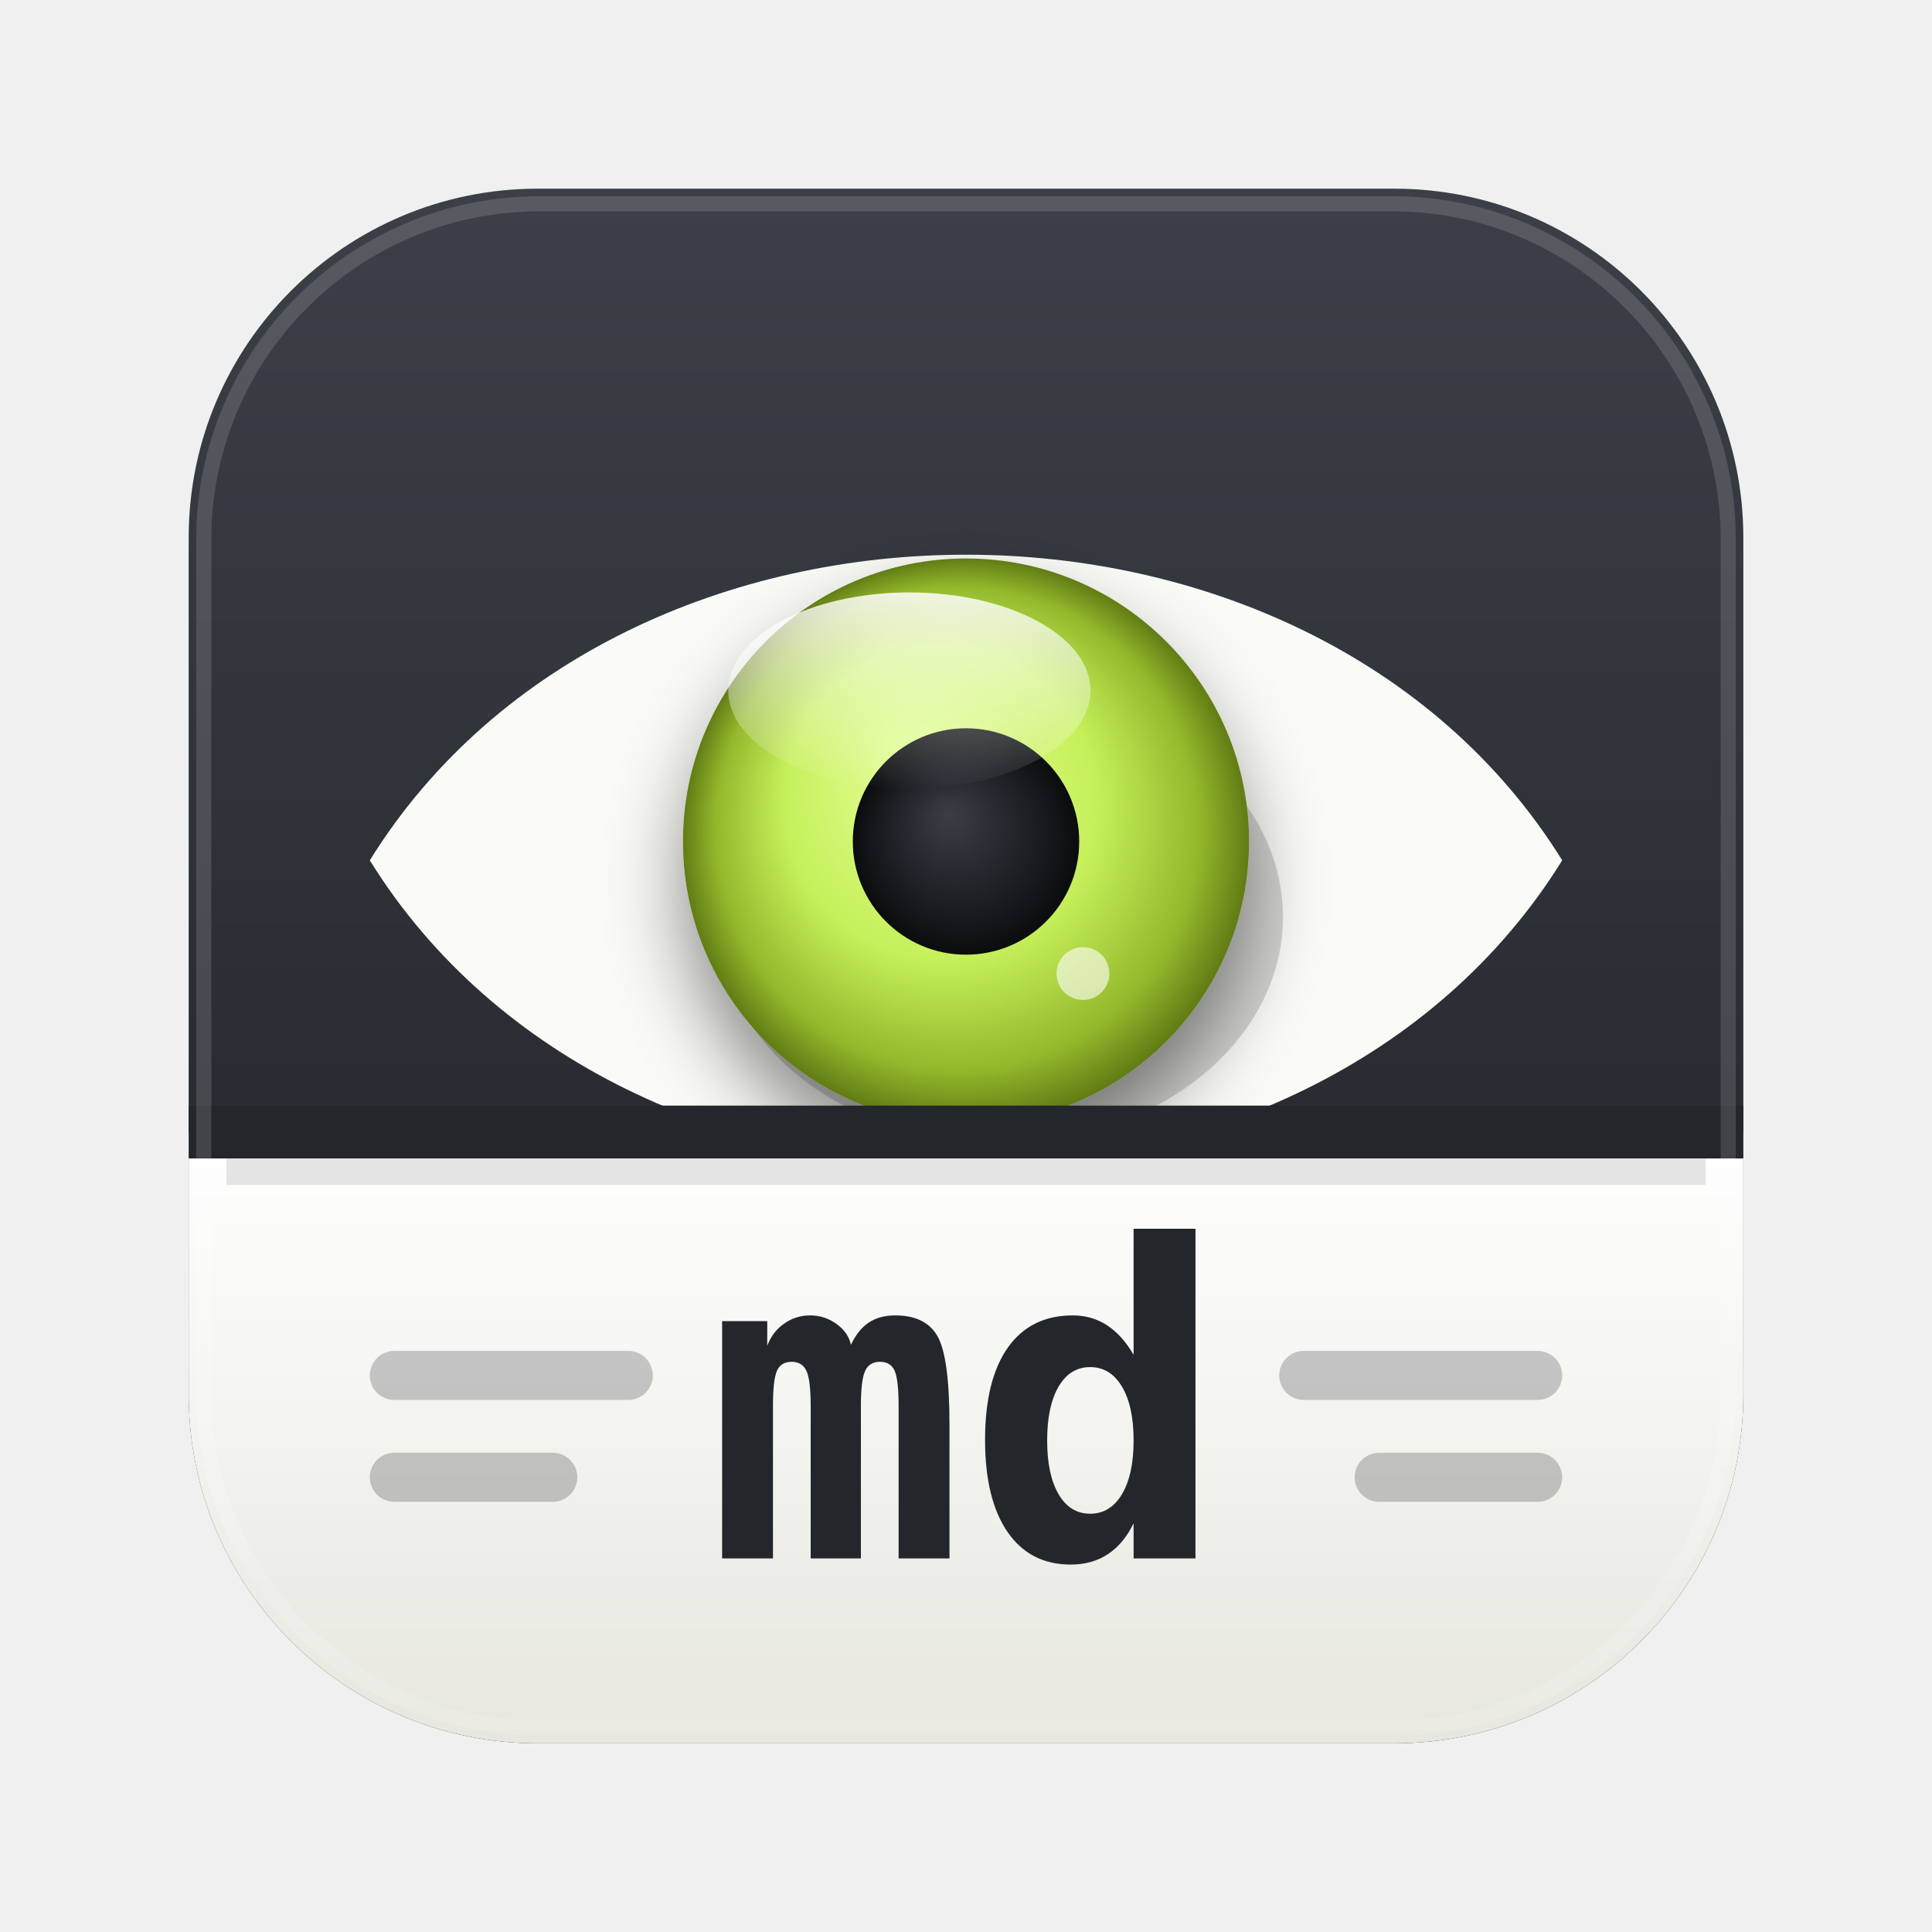
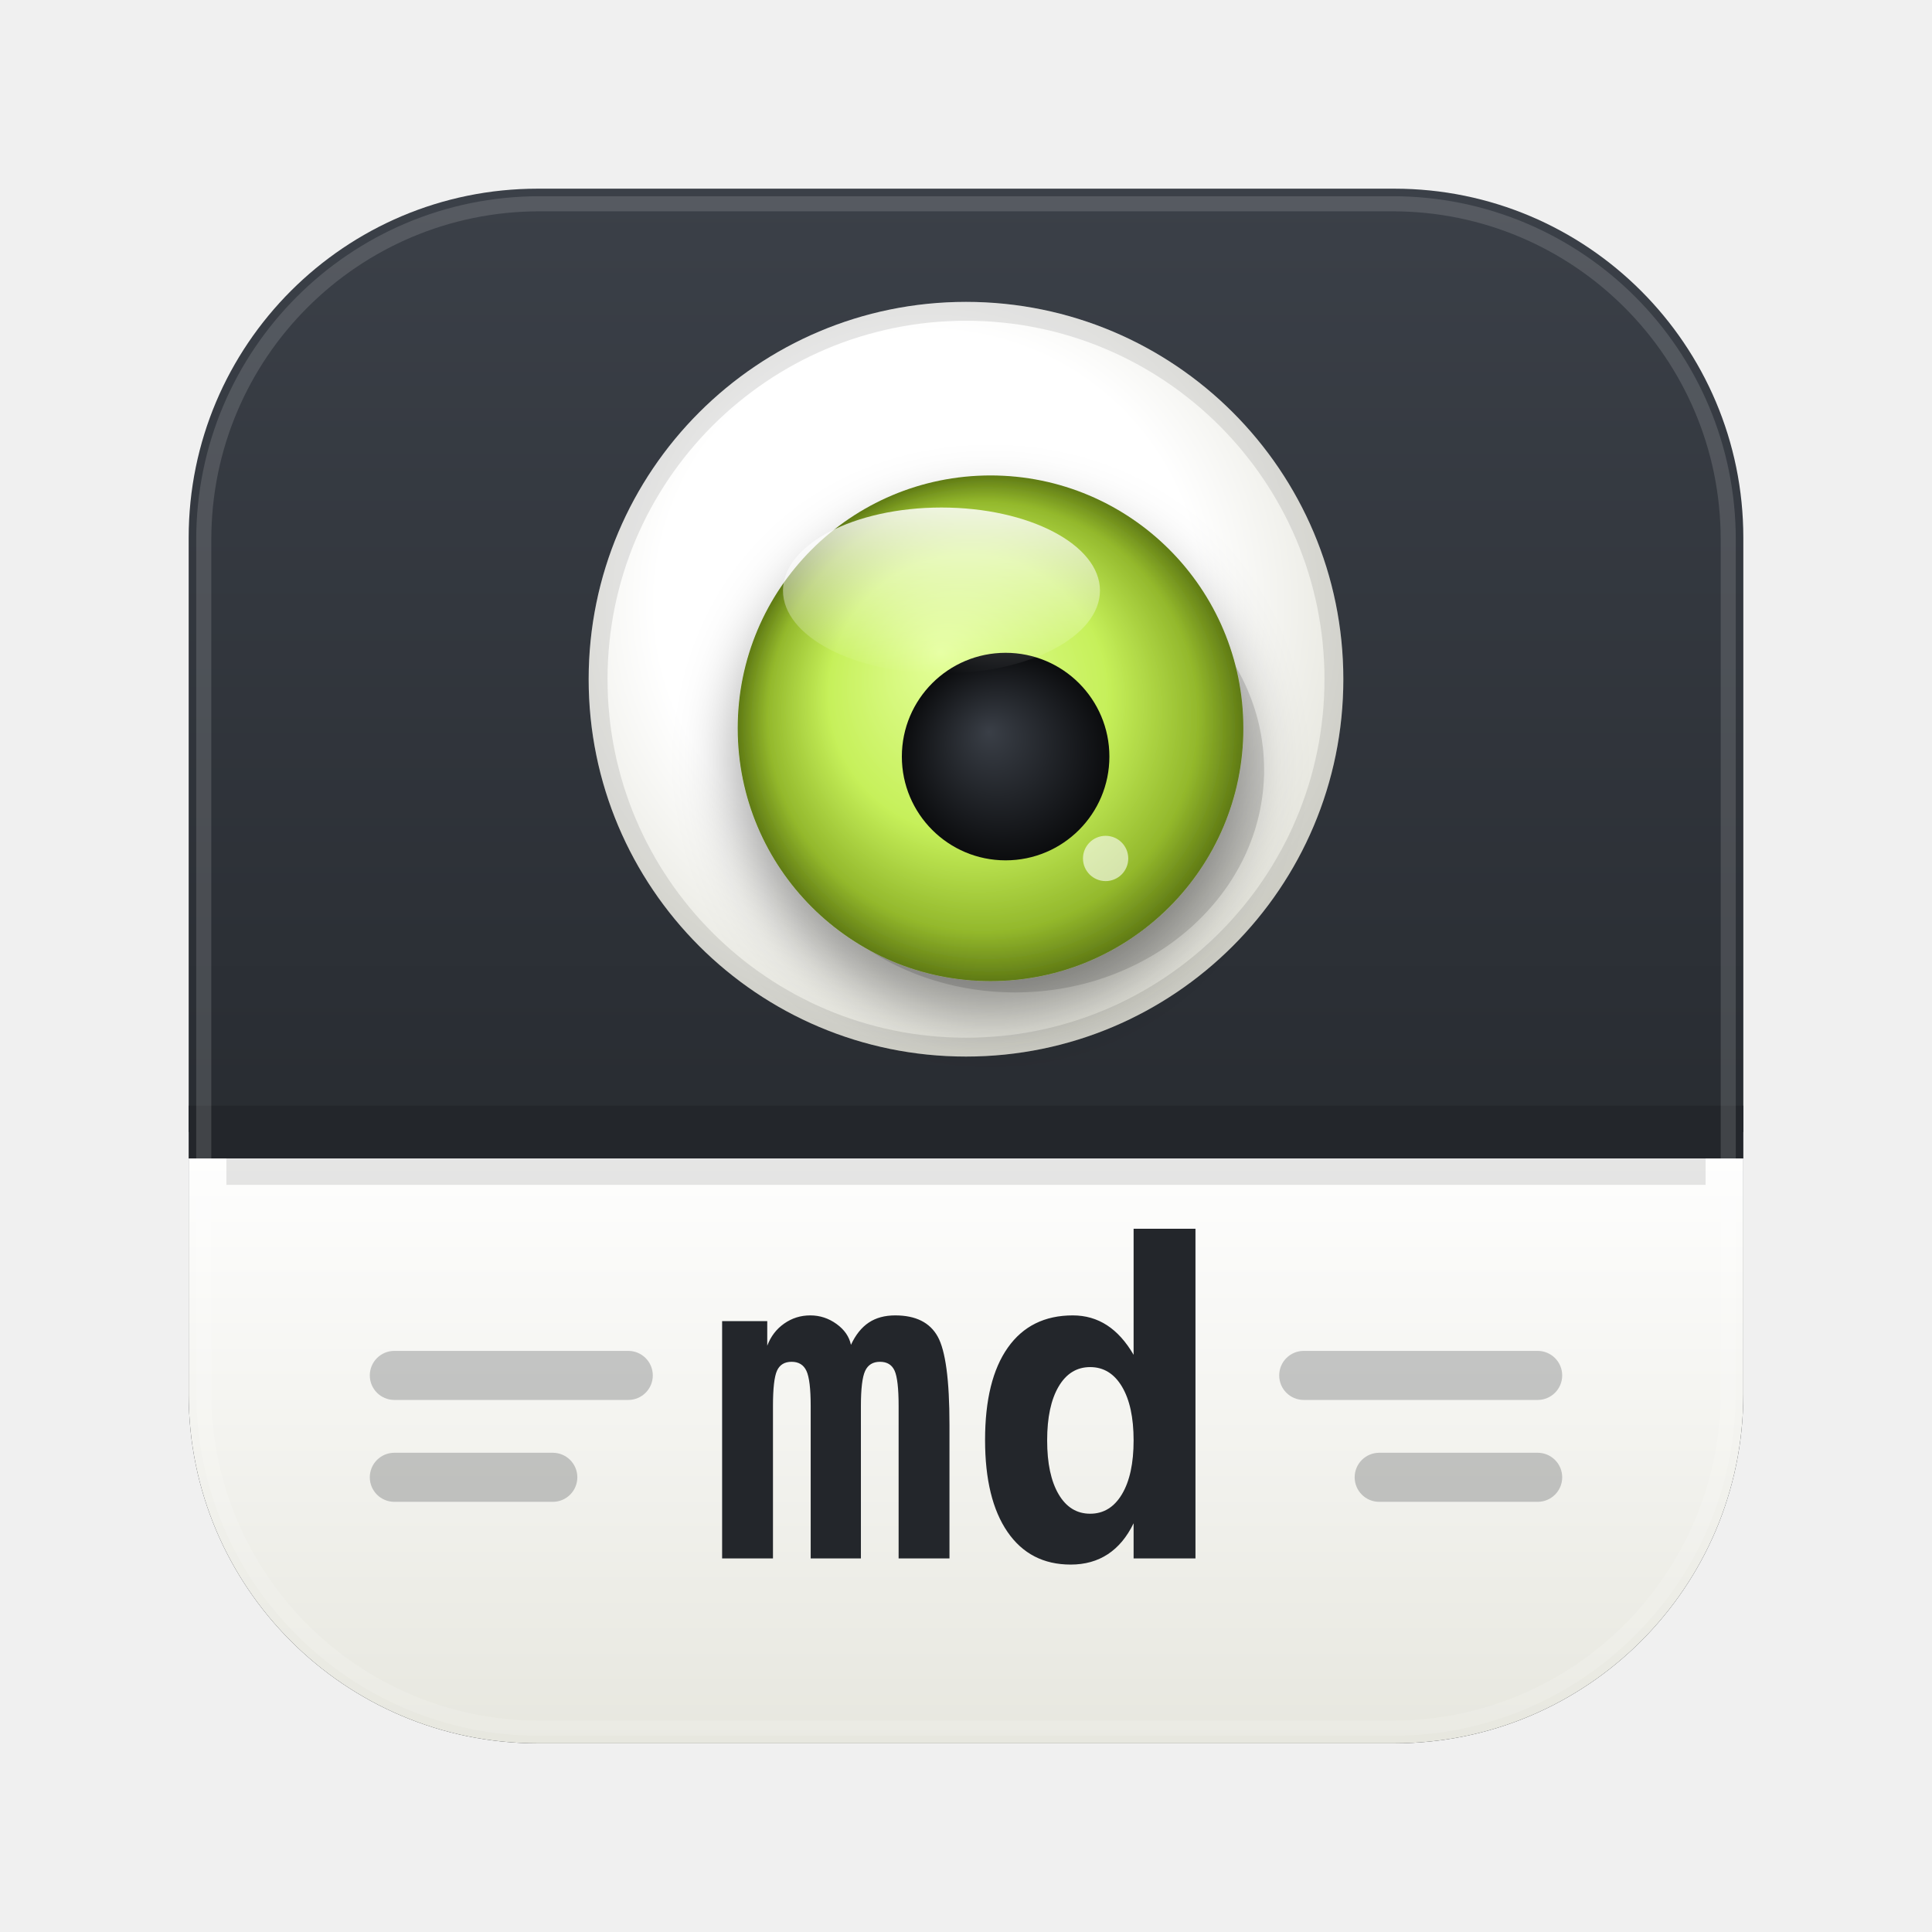
<svg xmlns="http://www.w3.org/2000/svg" viewBox="0 0 1024 1024">
  <defs>
    <linearGradient id="face" x1="0" y1="0" x2="0" y2="1">
      <stop offset="0" stop-color="#3B4048" />
      <stop offset="1" stop-color="#1C1F23" />
    </linearGradient>
+     <radialGradient id="white" cx="0.45" cy="0.4" r="0.6">
+       <stop offset="0.6" stop-color="#FFFFFF" />
+       <stop offset="1" stop-color="#E4E4DB" />
+     </radialGradient>
    <linearGradient id="paper" x1="0" y1="0" x2="0" y2="1">
      <stop offset="0" stop-color="#FFFFFF" />
      <stop offset="1" stop-color="#E7E7DF" />
    </linearGradient>
    <radialGradient id="iris" cx="0.5" cy="0.5" r="0.5" fx="0.4" fy="0.35">
      <stop offset="0" stop-color="#E4FF9A" />
      <stop offset="0.55" stop-color="#C6F05A" />
      <stop offset="0.85" stop-color="#93B82C" />
      <stop offset="1" stop-color="#5F7A15" />
    </radialGradient>
    <radialGradient id="pupil" cx="0.5" cy="0.5" r="0.5" fx="0.42" fy="0.38">
      <stop offset="0" stop-color="#3A3F47" />
      <stop offset="1" stop-color="#0B0C0E" />
    </radialGradient>
    <linearGradient id="gloss" x1="0" y1="0" x2="0" y2="1">
      <stop offset="0" stop-color="#FFFFFF" stop-opacity="0.85" />
      <stop offset="1" stop-color="#FFFFFF" stop-opacity="0" />
    </linearGradient>
    <filter id="lift" x="-30%" y="-30%" width="160%" height="170%">
-       <feDropShadow dx="0" dy="22" stdDeviation="20" flood-color="#000000" flood-opacity="0.45" />
+       <feDropShadow dx="0" dy="18" stdDeviation="16" flood-color="#000000" flood-opacity="0.4" />
    </filter>
    <filter id="floor" x="-20%" y="-50%" width="140%" height="200%">
      <feGaussianBlur stdDeviation="18" />
    </filter>
  </defs>
  <rect x="100" y="100" width="824" height="824" rx="185" fill="url(#face)" />
-   <path d="M196 456C330 240 694 240 828 456C694 672 330 672 196 456Z" fill="#FAFAF7" />
-   <ellipse cx="530" cy="486" rx="150" ry="120" fill="#000000" opacity="0.16" />
-   <circle cx="512" cy="446" r="150" fill="url(#iris)" filter="url(#lift)" />
-   <circle cx="512" cy="446" r="60" fill="url(#pupil)" />
-   <ellipse cx="482" cy="366" rx="96" ry="52" fill="url(#gloss)" />
-   <circle cx="574" cy="516" r="14" fill="#FFFFFF" opacity="0.6" />
+   <circle cx="512" cy="360" r="200" fill="url(#white)" />
+   <circle cx="512" cy="360" r="195" fill="none" stroke="#000000" stroke-opacity="0.1" stroke-width="10" />
+   <ellipse cx="538" cy="408" rx="132" ry="118" fill="#000000" opacity="0.14" />
+   <circle cx="525" cy="386" r="134" fill="url(#iris)" filter="url(#lift)" />
+   <circle cx="533" cy="401" r="55" fill="url(#pupil)" />
+   <ellipse cx="499" cy="313" rx="84" ry="44" fill="url(#gloss)" />
+   <circle cx="586" cy="455" r="12" fill="#FFFFFF" opacity="0.6" />
  <path d="M100 600H924V739A185 185 0 0 1 739 924H285A185 185 0 0 1 100 739Z" fill="url(#paper)" />
  <path d="M100 600H924" stroke="#23262B" stroke-width="28" />
  <path d="M120 621H904" stroke="#000000" stroke-opacity="0.1" stroke-width="14" />
  <path d="M451.019 712.797Q454.725 704.823 460.452 701.005Q466.18 697.187 474.49 697.187Q490.774 697.187 497.007 708.417Q503.24 719.647 503.24 755.136V826.0H476.287V745.253Q476.287 731.215 474.153 726.498Q472.02 721.781 466.404 721.781Q460.789 721.781 458.543 726.61Q456.297 731.439 456.297 745.253V826.0H429.681V745.253Q429.681 731.439 427.435 726.61Q425.188 721.781 419.573 721.781Q413.958 721.781 411.824 726.498Q409.69 731.215 409.69 745.253V826.0H382.737V700.219H406.658V713.246Q409.466 705.834 415.643 701.51Q421.819 697.187 429.456 697.187Q437.093 697.187 443.382 701.735Q449.671 706.283 451.019 712.797ZM600.833 718.075V651.254H633.626V826.0H600.833V807.357Q595.555 818.251 587.188 823.754Q578.821 829.257 567.479 829.257Q545.916 829.257 534.012 811.962Q522.107 794.667 522.107 763.222Q522.107 731.327 534.18 714.257Q546.253 697.187 568.602 697.187Q578.709 697.187 586.739 702.409Q594.769 707.631 600.833 718.075ZM555.013 763.446Q555.013 781.64 561.077 791.972Q567.142 802.304 577.811 802.304Q588.479 802.304 594.656 791.972Q600.833 781.64 600.833 763.446Q600.833 745.253 594.656 734.921Q588.479 724.589 577.811 724.589Q567.142 724.589 561.077 734.921Q555.013 745.253 555.013 763.446Z" fill="#23262B" />
  <g fill="#23262B" fill-opacity="0.24">
    <rect x="196" y="716" width="150" height="26" rx="13" />
    <rect x="196" y="770" width="110" height="26" rx="13" />
    <rect x="678" y="716" width="150" height="26" rx="13" />
    <rect x="718" y="770" width="110" height="26" rx="13" />
  </g>
  <rect x="108" y="108" width="808" height="808" rx="178" fill="none" stroke="#FFFFFF" stroke-opacity="0.14" stroke-width="8" />
</svg>
